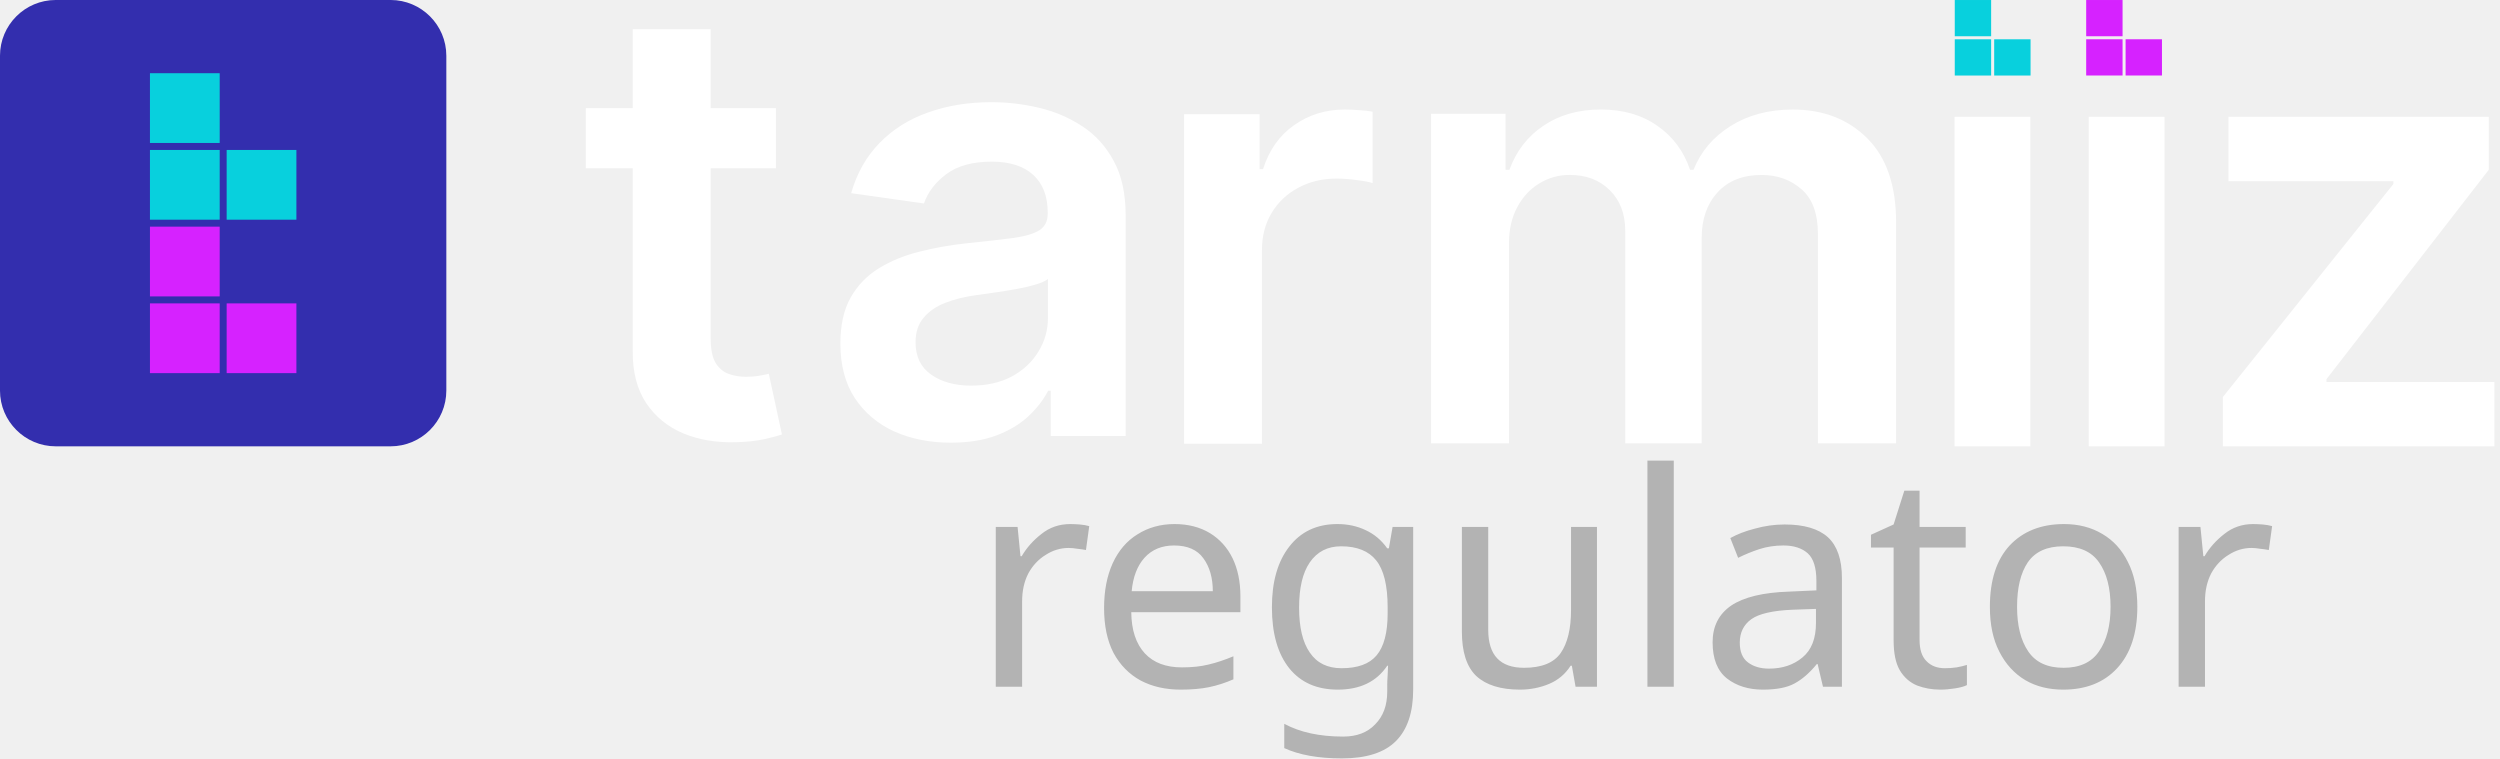
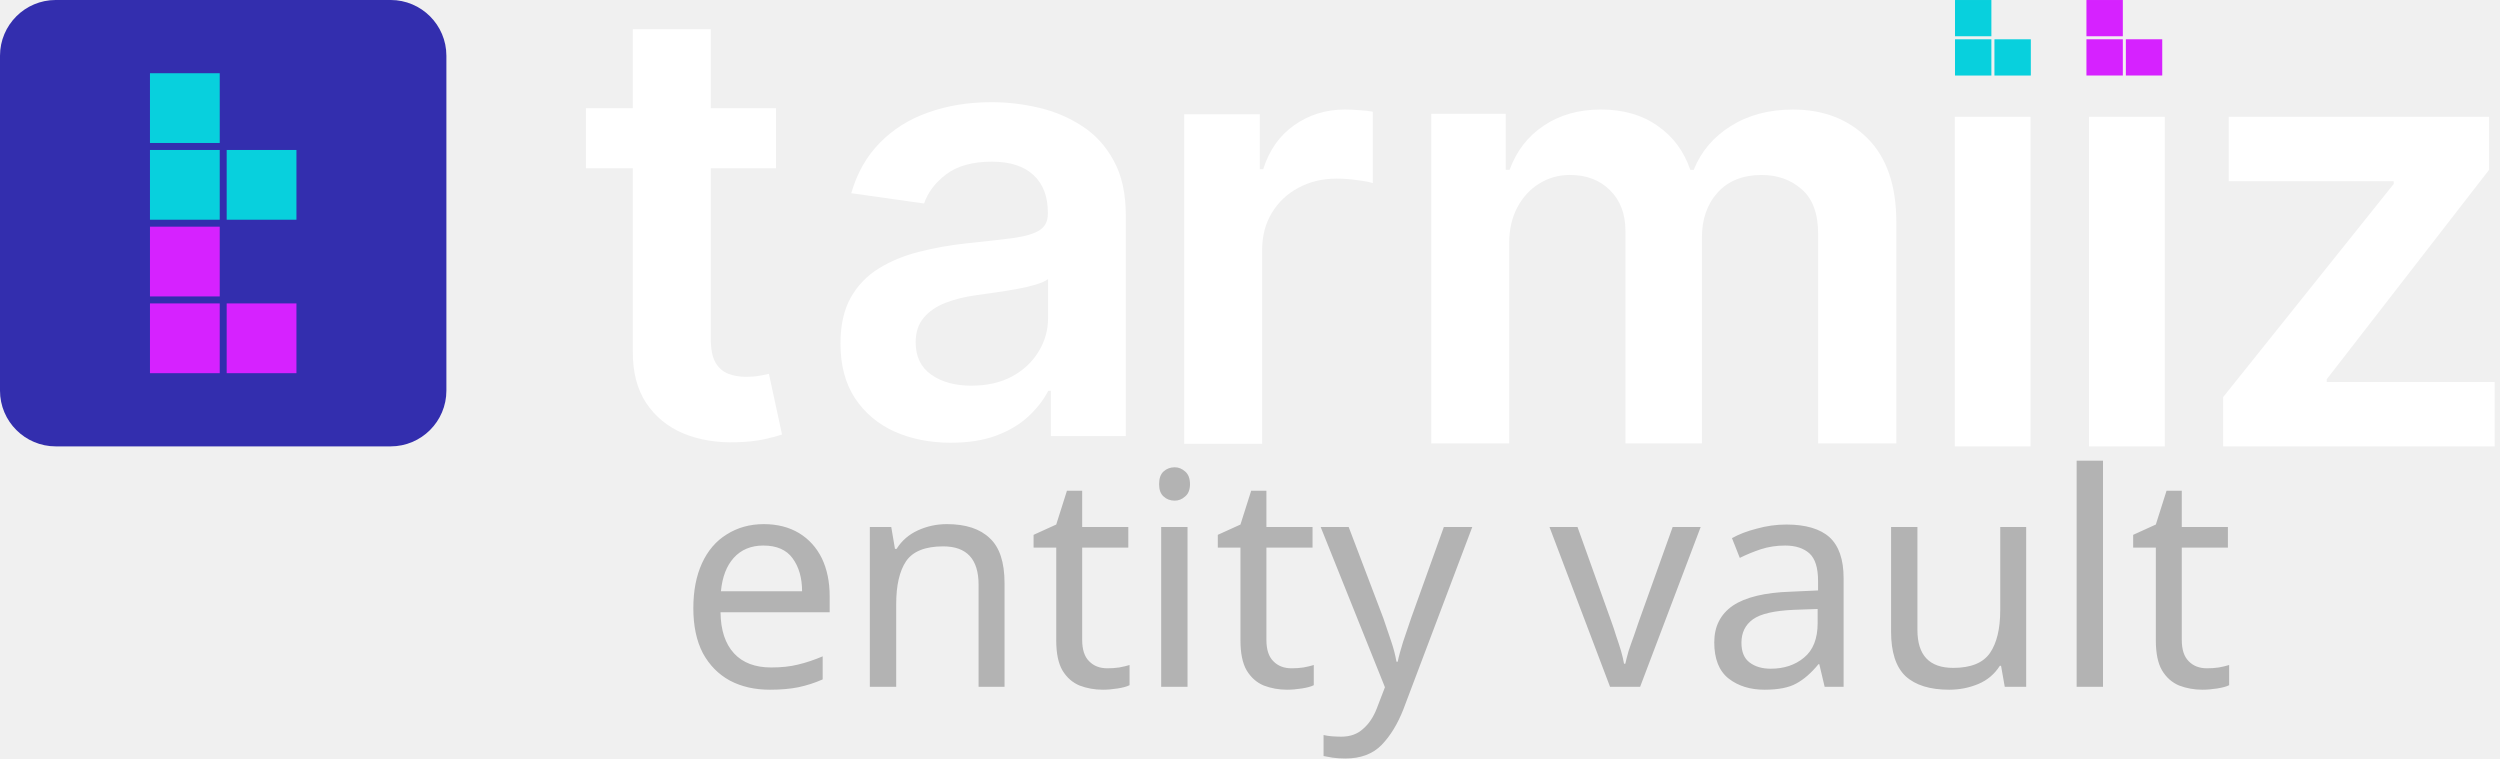
- <svg xmlns="http://www.w3.org/2000/svg" width="94.844mm" height="28.761mm" viewBox="0 0 94.844 28.761" version="1.1" id="svg427">
+ <svg xmlns="http://www.w3.org/2000/svg" width="94.832mm" height="28.761mm" viewBox="0 0 94.832 28.761" version="1.1" id="svg427">
  <defs id="defs424" />
-   <g id="layer1" transform="translate(597.0254,-78.59962)">
-     <g id="g1-4" transform="translate(1.782496,49.27805)">
-       <g id="g1155-4-2-9-4-8" transform="translate(-620.9401,3.803153)">
-         <rect x="22.132" width="16.933" height="16.933" rx="2.117" fill="#332eae" id="rect157-0-4-5-8-8" y="25.518" style="stroke-width:0.265" />
-         <rect width="2.646" height="2.646" transform="matrix(4.4107699e-8,-1,-1,-4.33115e-8,0,0)" fill="#08d0dd" id="rect159-69-8-7-8-2" x="-30.942" y="-30.467" style="stroke-width:0.265" />
-         <rect width="2.646" height="2.646" transform="matrix(4.4107699e-8,-1,-1,-4.33115e-8,0,0)" fill="#08d0dd" id="rect161-9-2-0-2-4" x="-33.853" y="-33.377" style="stroke-width:0.265" />
-         <rect width="2.646" height="2.646" transform="matrix(4.4107699e-8,-1,-1,-4.33115e-8,0,0)" fill="#08d0dd" id="rect163-9-7-3-4-5" x="-33.853" y="-30.467" style="stroke-width:0.265" />
-         <rect width="2.646" height="2.646" transform="scale(-1,1)" fill="#d622ff" id="rect165-9-2-0-5-5" x="-30.467" y="34.117" style="stroke-width:0.265" />
-         <rect width="2.646" height="2.646" transform="scale(-1,1)" fill="#d622ff" id="rect167-7-0-6-5-1" x="-30.467" y="37.028" style="stroke-width:0.265" />
-         <rect width="2.646" height="2.646" transform="scale(-1,1)" fill="#d622ff" id="rect169-8-2-9-1-7" x="-33.377" y="37.028" style="stroke-width:0.265" />
+   <g id="layer1" transform="translate(597.1971,-475.5746)">
+     <g id="g1-4-2" transform="translate(1.610826,446.253)">
+       <g id="g1155-4-2-9-4-8-0" transform="translate(-620.9401,3.803153)">
+         <rect x="22.132" width="16.933" height="16.933" rx="2.117" fill="#332eae" id="rect157-0-4-5-8-8-6" y="25.518" style="stroke-width:0.265" />
+         <rect width="2.646" height="2.646" transform="matrix(4.4107699e-8,-1,-1,-4.33115e-8,0,0)" fill="#08d0dd" id="rect159-69-8-7-8-2-3" x="-30.942" y="-30.467" style="stroke-width:0.265" />
+         <rect width="2.646" height="2.646" transform="matrix(4.4107699e-8,-1,-1,-4.33115e-8,0,0)" fill="#08d0dd" id="rect161-9-2-0-2-4-8" x="-33.853" y="-33.377" style="stroke-width:0.265" />
+         <rect width="2.646" height="2.646" transform="matrix(4.4107699e-8,-1,-1,-4.33115e-8,0,0)" fill="#08d0dd" id="rect163-9-7-3-4-5-0" x="-33.853" y="-30.467" style="stroke-width:0.265" />
+         <rect width="2.646" height="2.646" transform="scale(-1,1)" fill="#d622ff" id="rect165-9-2-0-5-5-1" x="-30.467" y="34.117" style="stroke-width:0.265" />
+         <rect width="2.646" height="2.646" transform="scale(-1,1)" fill="#d622ff" id="rect167-7-0-6-5-1-16" x="-30.467" y="37.028" style="stroke-width:0.265" />
+         <rect width="2.646" height="2.646" transform="scale(-1,1)" fill="#d622ff" id="rect169-8-2-9-1-7-8" x="-33.377" y="37.028" style="stroke-width:0.265" />
      </g>
-       <path d="m -514.477,46.255 v -1.872 l 6.469,-8.082 v -0.106 h -6.257 v -2.442 h 9.875 v 2.01 l -6.158,7.944 v 0.106 h 6.371 v 2.442 z" fill="#ffffff" id="path171-37-6-8-7-1" style="stroke-width:0.265" />
-       <path d="m -519.567,46.255 v -12.502 h 2.875 v 12.502 z" fill="#ffffff" id="path173-4-3-3-1-1" style="stroke-width:0.265" />
-       <path d="m -518.283,29.322 h -1.38 v 1.375 h 1.38 z" fill="#d622ff" id="path175-1-3-0-1-5" style="stroke-width:0.265" />
-       <path d="m -518.283,30.811 h -1.38 v 1.375 h 1.38 z" fill="#d622ff" id="path177-578-8-1-5-2" style="stroke-width:0.265" />
-       <path d="m -516.788,30.811 h -1.38 v 1.375 h 1.38 z" fill="#d622ff" id="path179-8-0-9-2-7" style="stroke-width:0.265" />
-       <path d="m -524.658,46.255 v -12.502 h 2.875 v 12.502 z" fill="#ffffff" id="path181-96-6-5-7-6" style="stroke-width:0.265" />
-       <path d="m -523.269,30.697 v -1.375 h -1.38 v 1.375 z" fill="#08d0dd" id="path183-60-1-0-6-1" style="stroke-width:0.265" />
-       <path d="m -521.773,32.187 v -1.375 h -1.38 v 1.375 z" fill="#08d0dd" id="path185-32-2-5-1-4" style="stroke-width:0.265" />
-       <path d="m -523.269,32.187 v -1.375 h -1.38 v 1.375 z" fill="#08d0dd" id="path187-1-0-7-4-2" style="stroke-width:0.265" />
-       <path d="m -544.517,46.141 v -12.502 h 2.826 v 2.124 h 0.147 c 0.261,-0.716 0.694,-1.275 1.299,-1.677 0.604,-0.407 1.326,-0.61 2.165,-0.61 0.849,0 1.565,0.206 2.148,0.619 0.588,0.407 1.002,0.963 1.241,1.669 h 0.131 c 0.278,-0.695 0.746,-1.248 1.405,-1.66 0.664,-0.418 1.451,-0.627 2.36,-0.627 1.154,0 2.097,0.364 2.826,1.091 0.729,0.727 1.094,1.788 1.094,3.182 v 8.391 h -2.965 v -7.936 c 0,-0.776 -0.207,-1.343 -0.621,-1.701 -0.414,-0.364 -0.92,-0.545 -1.519,-0.545 -0.713,0 -1.271,0.222 -1.674,0.667 -0.398,0.44 -0.596,1.012 -0.596,1.717 v 7.797 h -2.9 v -8.058 c 0,-0.646 -0.196,-1.161 -0.588,-1.546 -0.387,-0.385 -0.893,-0.578 -1.519,-0.578 -0.425,0 -0.811,0.109 -1.16,0.326 -0.348,0.212 -0.626,0.513 -0.833,0.903 -0.207,0.385 -0.31,0.836 -0.31,1.351 v 7.602 z" fill="#ffffff" id="path189-4-7-6-2-3" style="stroke-width:0.265" />
-       <path d="m -553.888,46.157 v -12.502 h 2.867 v 2.084 h 0.13 c 0.229,-0.722 0.621,-1.278 1.176,-1.668 0.561,-0.396 1.201,-0.594 1.919,-0.594 0.164,0 0.346,0.008 0.547,0.024 0.207,0.011 0.378,0.03 0.515,0.057 v 2.71 c -0.125,-0.043 -0.324,-0.081 -0.596,-0.114 -0.267,-0.038 -0.525,-0.057 -0.776,-0.057 -0.539,0 -1.024,0.117 -1.454,0.35 -0.425,0.228 -0.76,0.545 -1.005,0.952 -0.245,0.407 -0.367,0.876 -0.367,1.408 v 7.35 z" fill="#ffffff" id="path191-4-5-4-3-2" style="stroke-width:0.265" />
-       <path d="m -562.728,46.116 c -0.795,0 -1.511,-0.141 -2.148,-0.423 -0.632,-0.288 -1.133,-0.711 -1.503,-1.27 -0.365,-0.559 -0.547,-1.248 -0.547,-2.067 0,-0.705 0.131,-1.289 0.392,-1.75 0.261,-0.461 0.618,-0.83 1.07,-1.107 0.452,-0.277 0.961,-0.486 1.527,-0.627 0.572,-0.146 1.163,-0.252 1.772,-0.317 0.735,-0.076 1.331,-0.144 1.789,-0.203 0.457,-0.065 0.79,-0.163 0.997,-0.293 0.212,-0.136 0.319,-0.345 0.319,-0.627 v -0.049 c 0,-0.613 -0.183,-1.088 -0.547,-1.424 -0.365,-0.336 -0.89,-0.505 -1.576,-0.505 -0.724,0 -1.299,0.157 -1.723,0.472 -0.419,0.315 -0.702,0.686 -0.85,1.115 l -2.761,-0.391 c 0.218,-0.76 0.577,-1.394 1.078,-1.905 0.501,-0.515 1.113,-0.901 1.838,-1.156 0.724,-0.26 1.525,-0.391 2.402,-0.391 0.604,0 1.206,0.07 1.805,0.212 0.599,0.141 1.146,0.374 1.642,0.7 0.496,0.32 0.893,0.757 1.192,1.31 0.305,0.553 0.457,1.245 0.457,2.075 v 8.367 h -2.842 v -1.717 h -0.098 c -0.18,0.347 -0.433,0.673 -0.76,0.977 -0.321,0.298 -0.727,0.54 -1.217,0.724 -0.485,0.179 -1.054,0.269 -1.707,0.269 z m 0.768,-2.165 c 0.593,0 1.108,-0.117 1.544,-0.35 0.436,-0.239 0.77,-0.553 1.005,-0.944 0.24,-0.391 0.36,-0.817 0.36,-1.278 v -1.473 c -0.093,0.076 -0.251,0.146 -0.474,0.212 -0.218,0.065 -0.463,0.122 -0.735,0.171 -0.272,0.049 -0.542,0.092 -0.809,0.13 -0.267,0.038 -0.498,0.07 -0.694,0.098 -0.441,0.06 -0.836,0.157 -1.184,0.293 -0.348,0.136 -0.623,0.326 -0.825,0.57 -0.201,0.239 -0.302,0.548 -0.302,0.928 0,0.543 0.199,0.952 0.596,1.229 0.397,0.277 0.904,0.415 1.519,0.415 z" fill="#ffffff" id="path193-1-1-8-2-2" style="stroke-width:0.265" />
-       <path d="m -569.371,33.425 v 2.279 h -7.212 v -2.279 z m -5.432,-2.995 h 2.957 v 11.737 c 0,0.396 0.06,0.7 0.18,0.912 0.125,0.206 0.289,0.347 0.49,0.423 0.202,0.076 0.425,0.114 0.67,0.114 0.185,0 0.354,-0.014 0.506,-0.041 0.158,-0.027 0.278,-0.051 0.359,-0.073 l 0.498,2.303 c -0.158,0.054 -0.384,0.114 -0.678,0.179 -0.289,0.065 -0.642,0.103 -1.062,0.114 -0.741,0.022 -1.408,-0.089 -2.001,-0.334 -0.594,-0.25 -1.065,-0.635 -1.413,-1.156 -0.343,-0.521 -0.512,-1.172 -0.506,-1.953 z" fill="#ffffff" id="path195-9-6-9-2-1" style="stroke-width:0.265" />
-       <text xml:space="preserve" style="font-size:11.289px;font-family:Anta;-inkscape-font-specification:Anta;text-align:center;text-anchor:middle;fill:#b3b3b3;stroke-width:0.035;stroke-linecap:square;stroke-miterlimit:0" x="-526.943" y="55.373" id="text879-76-1-4-1-6">
-         <tspan id="tspan877-7-7-8-6-8" style="font-style:normal;font-variant:normal;font-weight:normal;font-stretch:normal;font-size:11.289px;font-family:'Avenir LT Std';-inkscape-font-specification:'Avenir LT Std';fill:#b3b3b3;stroke-width:0.035" x="-526.943" y="55.373">regulator</tspan>
+       <path d="m -514.477,46.255 v -1.872 l 6.469,-8.082 v -0.106 h -6.257 v -2.442 h 9.875 v 2.01 l -6.158,7.944 v 0.106 h 6.371 v 2.442 z" fill="#ffffff" id="path171-37-6-8-7-1-9" style="stroke-width:0.265" />
+       <path d="m -519.567,46.255 v -12.502 h 2.875 v 12.502 z" fill="#ffffff" id="path173-4-3-3-1-1-5" style="stroke-width:0.265" />
+       <path d="m -518.283,29.322 h -1.38 v 1.375 h 1.38 z" fill="#d622ff" id="path175-1-3-0-1-5-8" style="stroke-width:0.265" />
+       <path d="m -518.283,30.811 h -1.38 v 1.375 h 1.38 z" fill="#d622ff" id="path177-578-8-1-5-2-9" style="stroke-width:0.265" />
+       <path d="m -516.788,30.811 h -1.38 v 1.375 h 1.38 z" fill="#d622ff" id="path179-8-0-9-2-7-2" style="stroke-width:0.265" />
+       <path d="m -524.658,46.255 v -12.502 h 2.875 v 12.502 z" fill="#ffffff" id="path181-96-6-5-7-6-1" style="stroke-width:0.265" />
+       <path d="m -523.269,30.697 v -1.375 h -1.38 v 1.375 z" fill="#08d0dd" id="path183-60-1-0-6-1-8" style="stroke-width:0.265" />
+       <path d="m -521.773,32.187 v -1.375 h -1.38 v 1.375 z" fill="#08d0dd" id="path185-32-2-5-1-4-3" style="stroke-width:0.265" />
+       <path d="m -523.269,32.187 v -1.375 h -1.38 v 1.375 z" fill="#08d0dd" id="path187-1-0-7-4-2-7" style="stroke-width:0.265" />
+       <path d="m -544.517,46.141 v -12.502 h 2.826 v 2.124 h 0.147 c 0.261,-0.716 0.694,-1.275 1.299,-1.677 0.604,-0.407 1.326,-0.61 2.165,-0.61 0.849,0 1.565,0.206 2.148,0.619 0.588,0.407 1.002,0.963 1.241,1.669 h 0.131 c 0.278,-0.695 0.746,-1.248 1.405,-1.66 0.664,-0.418 1.451,-0.627 2.36,-0.627 1.154,0 2.097,0.364 2.826,1.091 0.729,0.727 1.094,1.788 1.094,3.182 v 8.391 h -2.965 v -7.936 c 0,-0.776 -0.207,-1.343 -0.621,-1.701 -0.414,-0.364 -0.92,-0.545 -1.519,-0.545 -0.713,0 -1.271,0.222 -1.674,0.667 -0.398,0.44 -0.596,1.012 -0.596,1.717 v 7.797 h -2.9 v -8.058 c 0,-0.646 -0.196,-1.161 -0.588,-1.546 -0.387,-0.385 -0.893,-0.578 -1.519,-0.578 -0.425,0 -0.811,0.109 -1.16,0.326 -0.348,0.212 -0.626,0.513 -0.833,0.903 -0.207,0.385 -0.31,0.836 -0.31,1.351 v 7.602 z" fill="#ffffff" id="path189-4-7-6-2-3-4" style="stroke-width:0.265" />
+       <path d="m -553.888,46.157 v -12.502 h 2.867 v 2.084 h 0.13 c 0.229,-0.722 0.621,-1.278 1.176,-1.668 0.561,-0.396 1.201,-0.594 1.919,-0.594 0.164,0 0.346,0.008 0.547,0.024 0.207,0.011 0.378,0.03 0.515,0.057 v 2.71 c -0.125,-0.043 -0.324,-0.081 -0.596,-0.114 -0.267,-0.038 -0.525,-0.057 -0.776,-0.057 -0.539,0 -1.024,0.117 -1.454,0.35 -0.425,0.228 -0.76,0.545 -1.005,0.952 -0.245,0.407 -0.367,0.876 -0.367,1.408 v 7.35 z" fill="#ffffff" id="path191-4-5-4-3-2-8" style="stroke-width:0.265" />
+       <path d="m -562.728,46.116 c -0.795,0 -1.511,-0.141 -2.148,-0.423 -0.632,-0.288 -1.133,-0.711 -1.503,-1.27 -0.365,-0.559 -0.547,-1.248 -0.547,-2.067 0,-0.705 0.131,-1.289 0.392,-1.75 0.261,-0.461 0.618,-0.83 1.07,-1.107 0.452,-0.277 0.961,-0.486 1.527,-0.627 0.572,-0.146 1.163,-0.252 1.772,-0.317 0.735,-0.076 1.331,-0.144 1.789,-0.203 0.457,-0.065 0.79,-0.163 0.997,-0.293 0.212,-0.136 0.319,-0.345 0.319,-0.627 v -0.049 c 0,-0.613 -0.183,-1.088 -0.547,-1.424 -0.365,-0.336 -0.89,-0.505 -1.576,-0.505 -0.724,0 -1.299,0.157 -1.723,0.472 -0.419,0.315 -0.702,0.686 -0.85,1.115 l -2.761,-0.391 c 0.218,-0.76 0.577,-1.394 1.078,-1.905 0.501,-0.515 1.113,-0.901 1.838,-1.156 0.724,-0.26 1.525,-0.391 2.402,-0.391 0.604,0 1.206,0.07 1.805,0.212 0.599,0.141 1.146,0.374 1.642,0.7 0.496,0.32 0.893,0.757 1.192,1.31 0.305,0.553 0.457,1.245 0.457,2.075 v 8.367 h -2.842 v -1.717 h -0.098 c -0.18,0.347 -0.433,0.673 -0.76,0.977 -0.321,0.298 -0.727,0.54 -1.217,0.724 -0.485,0.179 -1.054,0.269 -1.707,0.269 z m 0.768,-2.165 c 0.593,0 1.108,-0.117 1.544,-0.35 0.436,-0.239 0.77,-0.553 1.005,-0.944 0.24,-0.391 0.36,-0.817 0.36,-1.278 v -1.473 c -0.093,0.076 -0.251,0.146 -0.474,0.212 -0.218,0.065 -0.463,0.122 -0.735,0.171 -0.272,0.049 -0.542,0.092 -0.809,0.13 -0.267,0.038 -0.498,0.07 -0.694,0.098 -0.441,0.06 -0.836,0.157 -1.184,0.293 -0.348,0.136 -0.623,0.326 -0.825,0.57 -0.201,0.239 -0.302,0.548 -0.302,0.928 0,0.543 0.199,0.952 0.596,1.229 0.397,0.277 0.904,0.415 1.519,0.415 z" fill="#ffffff" id="path193-1-1-8-2-2-5" style="stroke-width:0.265" />
+       <path d="m -569.371,33.425 v 2.279 h -7.212 v -2.279 z m -5.432,-2.995 h 2.957 v 11.737 c 0,0.396 0.06,0.7 0.18,0.912 0.125,0.206 0.289,0.347 0.49,0.423 0.202,0.076 0.425,0.114 0.67,0.114 0.185,0 0.354,-0.014 0.506,-0.041 0.158,-0.027 0.278,-0.051 0.359,-0.073 l 0.498,2.303 c -0.158,0.054 -0.384,0.114 -0.678,0.179 -0.289,0.065 -0.642,0.103 -1.062,0.114 -0.741,0.022 -1.408,-0.089 -2.001,-0.334 -0.594,-0.25 -1.065,-0.635 -1.413,-1.156 -0.343,-0.521 -0.512,-1.172 -0.506,-1.953 z" fill="#ffffff" id="path195-9-6-9-2-1-14" style="stroke-width:0.265" />
+       <text xml:space="preserve" style="font-size:11.289px;font-family:Anta;-inkscape-font-specification:Anta;text-align:center;text-anchor:middle;fill:#b3b3b3;stroke-width:0.035;stroke-linecap:square;stroke-miterlimit:0" x="-533.293" y="55.373" id="text879-76-1-4-1-6-9">
+         <tspan id="tspan877-7-7-8-6-8-3" style="font-style:normal;font-variant:normal;font-weight:normal;font-stretch:normal;font-size:11.289px;font-family:'Avenir LT Std';-inkscape-font-specification:'Avenir LT Std';fill:#b3b3b3;stroke-width:0.035" x="-533.293" y="55.373">entity vault</tspan>
      </text>
    </g>
  </g>
</svg>
